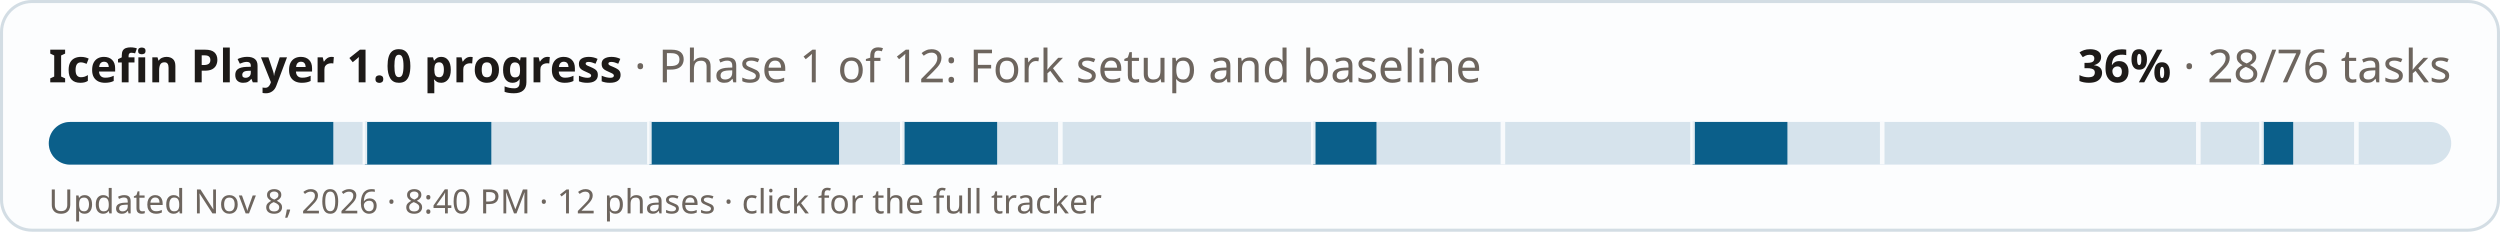
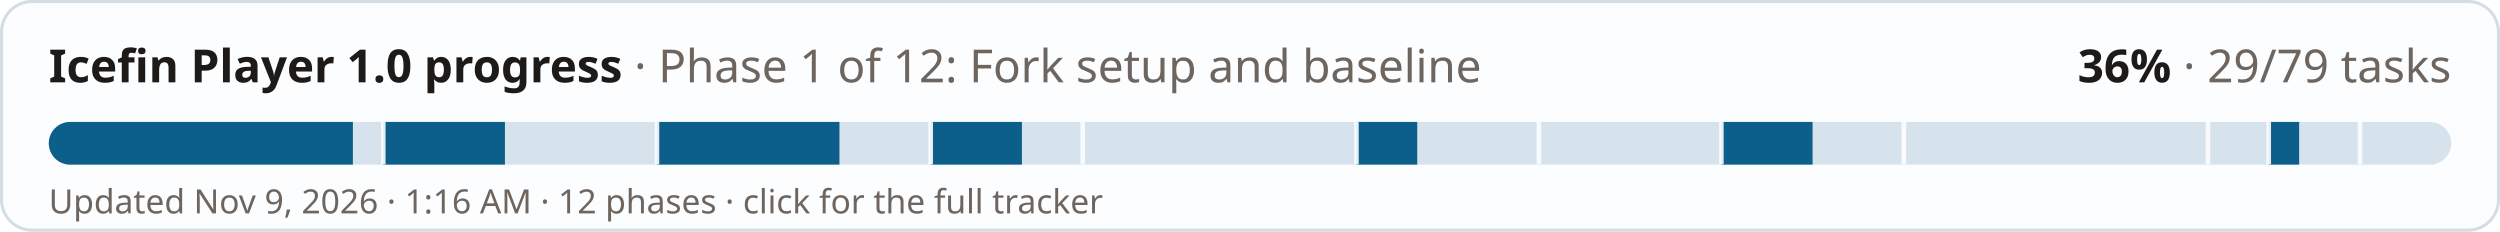
- <svg xmlns="http://www.w3.org/2000/svg" width="820" height="76" viewBox="0 0 820 76" role="img" aria-label="Icefin Player 1.0 progress: 36% (28 of 76 tasks)">
+ <svg xmlns="http://www.w3.org/2000/svg" width="820" height="76" viewBox="0 0 820 76" role="img" aria-label="Icefin Player 1.0 progress: 36% (29 of 79 tasks)">
  <style>
  .bg{fill:#fcfdfe;stroke:#d3dde4} .fg{fill:#1d1a18} .mu{fill:#6d655e} .track{fill:#d6e3ec} .done{fill:#0b5f8a} .full{fill:#2f6b3a} .tick{fill:#fcfdfe;opacity:.9}
  @media (prefers-color-scheme: dark){ .bg{fill:#1a2127;stroke:#2e3a43} .fg{fill:#f1ebe2} .mu{fill:#a99f94} .track{fill:#24384a} .done{fill:#6cb6e4} .full{fill:#6fbf7c} .tick{fill:#1a2127} }
  text{font-family:-apple-system,"Segoe UI",system-ui,"Noto Sans","DejaVu Sans",sans-serif}
</style>
  <rect class="bg" x="0.5" y="0.5" width="819" height="75" rx="10" />
  <text class="fg" x="16" y="27" font-size="15" font-weight="700">Icefin Player 1.0 progress <tspan class="mu" font-weight="400">· Phase 1 of 12: Fork setup and baseline</tspan>
  </text>
-   <text class="fg" x="804" y="27" font-size="15" font-weight="700" text-anchor="end">36% <tspan class="mu" font-weight="400">· 28/76 tasks</tspan>
+   <text class="fg" x="804" y="27" font-size="15" font-weight="700" text-anchor="end">36% <tspan class="mu" font-weight="400">· 29/79 tasks</tspan>
  </text>
  <rect class="track" x="16" y="40" width="788" height="14" rx="7" />
  <clipPath id="c">
    <rect x="16" y="40" width="788" height="14" rx="7" />
  </clipPath>
  <g clip-path="url(#c)">
-     <rect class="done" x="16" y="40" width="93.32" height="14" />
-     <rect class="done" x="119.68" y="40" width="41.47" height="14" />
-     <rect class="done" x="213" y="40" width="62.21" height="14" />
-     <rect class="done" x="295.95" y="40" width="31.11" height="14" />
-     <rect class="done" x="430.74" y="40" width="20.74" height="14" />
-     <rect class="done" x="555.16" y="40" width="31.11" height="14" />
-     <rect class="done" x="741.79" y="40" width="10.37" height="14" />
-     <rect class="tick" x="118.93" y="40" width="1.5" height="14" />
-     <rect class="tick" x="212.25" y="40" width="1.5" height="14" />
-     <rect class="tick" x="295.2" y="40" width="1.5" height="14" />
-     <rect class="tick" x="347.04" y="40" width="1.5" height="14" />
-     <rect class="tick" x="429.99" y="40" width="1.5" height="14" />
-     <rect class="tick" x="492.2" y="40" width="1.5" height="14" />
-     <rect class="tick" x="554.41" y="40" width="1.5" height="14" />
-     <rect class="tick" x="616.62" y="40" width="1.5" height="14" />
-     <rect class="tick" x="720.3" y="40" width="1.5" height="14" />
-     <rect class="tick" x="741.04" y="40" width="1.5" height="14" />
-     <rect class="tick" x="772.14" y="40" width="1.5" height="14" />
+     <rect class="done" x="16" y="40" width="99.75" height="14" />
+     <rect class="done" x="125.72" y="40" width="39.9" height="14" />
+     <rect class="done" x="215.49" y="40" width="59.85" height="14" />
+     <rect class="done" x="305.27" y="40" width="29.92" height="14" />
+     <rect class="done" x="444.91" y="40" width="19.95" height="14" />
+     <rect class="done" x="564.61" y="40" width="29.92" height="14" />
+     <rect class="done" x="744.15" y="40" width="9.97" height="14" />
+     <rect class="tick" x="124.97" y="40" width="1.5" height="14" />
+     <rect class="tick" x="214.74" y="40" width="1.5" height="14" />
+     <rect class="tick" x="304.52" y="40" width="1.5" height="14" />
+     <rect class="tick" x="354.39" y="40" width="1.5" height="14" />
+     <rect class="tick" x="444.16" y="40" width="1.5" height="14" />
+     <rect class="tick" x="504.01" y="40" width="1.5" height="14" />
+     <rect class="tick" x="563.86" y="40" width="1.5" height="14" />
+     <rect class="tick" x="623.71" y="40" width="1.5" height="14" />
+     <rect class="tick" x="723.45" y="40" width="1.5" height="14" />
+     <rect class="tick" x="743.4" y="40" width="1.5" height="14" />
+     <rect class="tick" x="773.33" y="40" width="1.5" height="14" />
  </g>
-   <text class="mu" x="16" y="70" font-size="11">Updated Nov 8, 2026 · 8:40 PM · 12 phases · click for the full tracker</text>
+   <text class="mu" x="16" y="70" font-size="11">Updated Nov 9, 2026 · 1:16 AM · 12 phases · click for the full tracker</text>
</svg>
